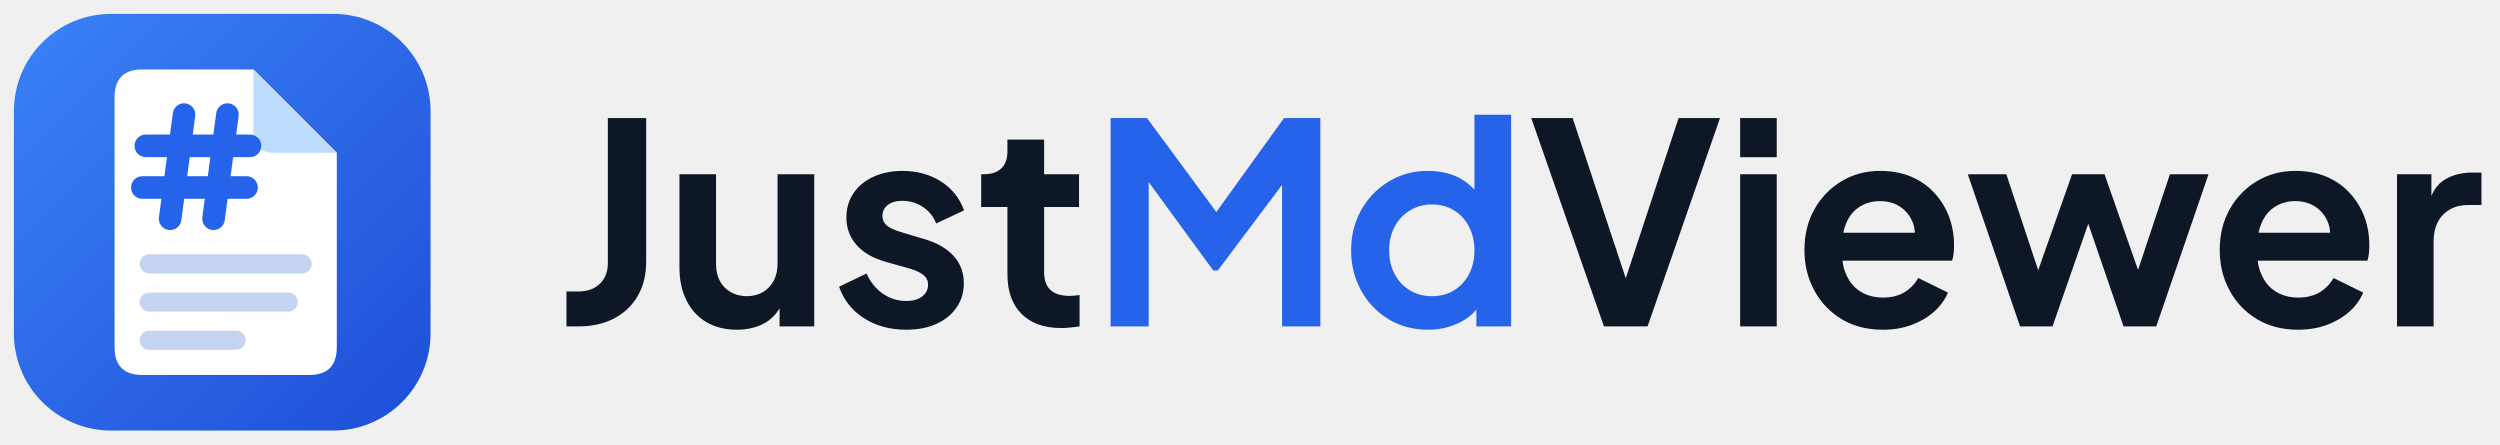
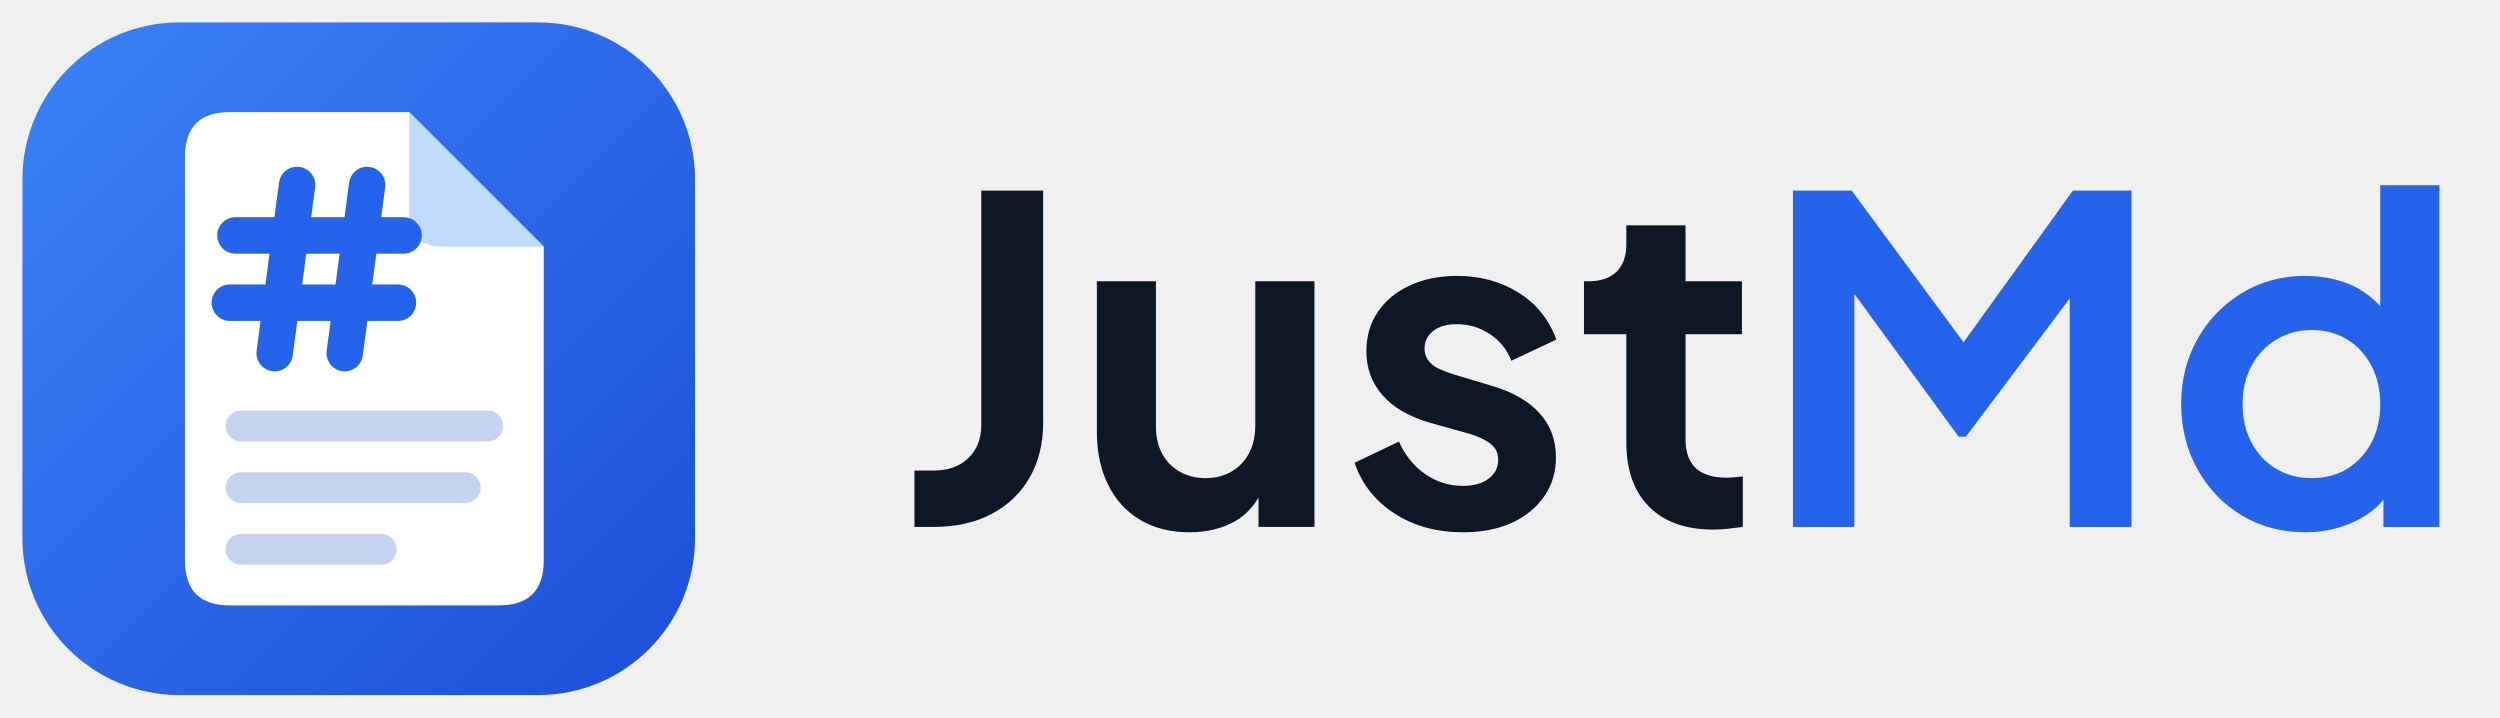
- <svg xmlns="http://www.w3.org/2000/svg" viewBox="0 0 360 64" width="720" height="128" role="img" aria-label="JustMdViewer">
+ <svg xmlns="http://www.w3.org/2000/svg" viewBox="0 0 223 64" width="446" height="128" role="img" aria-label="JustMd">
  <svg x="0" y="0" width="64" height="64" viewBox="0 0 256 256">
    <defs>
      <linearGradient id="wm-light-tile" x1="0" y1="0" x2="1" y2="1">
        <stop offset="0" stop-color="#3B82F6" />
        <stop offset="1" stop-color="#1D4ED8" />
      </linearGradient>
    </defs>
    <rect x="8" y="8" width="240" height="240" rx="56" fill="url(#wm-light-tile)" />
    <path d="M82 40H146L194 88V200Q194 216 178 216H82Q66 216 66 200V56Q66 40 82 40Z" fill="#FFFFFF" />
    <path d="M146 40V76Q146 88 158 88H194Z" fill="#BFDBFE" />
    <g stroke="#2563EB" stroke-width="13" stroke-linecap="round" fill="none">
      <path d="M106 66L98 126M131 66L123 126" />
      <path d="M84 84H144M82 108H142" />
    </g>
    <g stroke="#C3D3F0" stroke-width="11" stroke-linecap="round" fill="none">
      <path d="M86 152H174M86 174H166M86 196H136" />
    </g>
  </svg>
-   <path fill="#0E1726" d="M83.30 47L81.57 47L81.57 41.97L83.30 41.97Q85.23 41.97 86.38 40.86Q87.53 39.75 87.53 37.90L87.53 37.90L87.53 17.00L93.05 17.00L93.05 37.70Q93.05 40.48 91.86 42.57Q90.67 44.66 88.48 45.83Q86.28 47 83.30 47L83.30 47ZM106.09 47.48L106.09 47.48Q103.56 47.48 101.68 46.36Q99.81 45.23 98.83 43.21Q97.84 41.20 97.84 38.50L97.84 38.50L97.84 25.09L103.11 25.09L103.11 38.06Q103.11 39.43 103.66 40.46Q104.20 41.48 105.23 42.07Q106.26 42.65 107.54 42.65Q108.83 42.65 109.84 42.07Q110.85 41.48 111.41 40.44Q111.97 39.39 111.97 37.94L111.97 37.94L111.97 25.09L117.25 25.09L117.25 47L112.26 47L112.26 44.38Q111.49 45.71 110.20 46.48L110.20 46.48Q108.43 47.48 106.09 47.48ZM130.50 47.48L130.50 47.48Q126.99 47.48 124.40 45.81Q121.80 44.14 120.83 41.28L120.83 41.28L124.78 39.39Q125.62 41.24 127.13 42.29Q128.64 43.34 130.50 43.34L130.50 43.34Q131.95 43.34 132.79 42.69Q133.64 42.05 133.64 41L133.64 41Q133.64 40.36 133.30 39.93Q132.95 39.51 132.37 39.21Q131.79 38.91 131.10 38.70L131.10 38.70L127.52 37.70Q124.74 36.89 123.31 35.24Q121.88 33.59 121.88 31.34L121.88 31.34Q121.88 29.32 122.91 27.81Q123.93 26.30 125.77 25.46Q127.60 24.61 129.97 24.61L129.97 24.61Q133.07 24.61 135.45 26.10Q137.83 27.59 138.83 30.29L138.83 30.29L134.81 32.18Q134.24 30.69 132.91 29.81Q131.58 28.92 129.93 28.92L129.93 28.92Q128.60 28.92 127.84 29.52Q127.07 30.13 127.07 31.09L127.07 31.09Q127.07 31.70 127.40 32.14Q127.72 32.58 128.30 32.87Q128.89 33.15 129.65 33.39L129.65 33.39L133.15 34.44Q135.85 35.24 137.32 36.85Q138.79 38.46 138.79 40.80L138.79 40.80Q138.79 42.77 137.74 44.28Q136.70 45.79 134.85 46.64Q132.99 47.48 130.50 47.48ZM152.85 47.24L152.85 47.24Q149.14 47.24 147.11 45.21Q145.07 43.17 145.07 39.47L145.07 39.47L145.07 29.81L141.29 29.81L141.29 25.09L141.69 25.09Q143.30 25.09 144.19 24.25Q145.07 23.40 145.07 21.79L145.07 21.79L145.07 20.10L150.35 20.10L150.35 25.09L155.38 25.09L155.38 29.81L150.35 29.81L150.35 39.19Q150.35 40.28 150.73 41.04Q151.11 41.81 151.94 42.21Q152.77 42.61 154.05 42.61L154.05 42.61Q154.34 42.61 154.72 42.57Q155.10 42.53 155.46 42.49L155.46 42.49L155.46 47Q154.90 47.08 154.17 47.16Q153.45 47.24 152.85 47.24ZM237.25 47L230.97 47L220.50 17.00L226.46 17.00L234.11 40.07L241.72 17.00L247.68 17.00L237.25 47ZM255.85 47L250.58 47L250.58 25.09L255.85 25.09L255.85 47ZM255.85 22.64L250.58 22.64L250.58 17.00L255.85 17.00L255.85 22.64ZM271.11 47.48L271.11 47.48Q267.73 47.48 265.19 45.95Q262.66 44.42 261.25 41.81Q259.84 39.19 259.84 36.01L259.84 36.01Q259.84 32.70 261.27 30.15Q262.70 27.59 265.17 26.10Q267.65 24.61 270.71 24.61L270.71 24.61Q273.29 24.61 275.24 25.46Q277.19 26.30 278.56 27.79Q279.93 29.28 280.66 31.19Q281.38 33.11 281.38 35.32L281.38 35.32Q281.38 35.89 281.32 36.49Q281.26 37.09 281.10 37.54L281.10 37.54L265.32 37.54Q265.44 38.66 265.88 39.59L265.88 39.59Q266.56 41.16 267.95 42.01Q269.34 42.85 271.15 42.85Q272.97 42.85 274.23 42.09Q275.50 41.32 276.23 40.03L276.23 40.03L280.50 42.13Q279.85 43.70 278.48 44.91Q277.11 46.11 275.24 46.80Q273.37 47.48 271.11 47.48ZM265.44 33.51L265.44 33.51L275.74 33.51Q275.70 32.74 275.46 32.10L275.46 32.10Q274.90 30.65 273.67 29.81Q272.44 28.96 270.71 28.96L270.71 28.96Q269.06 28.96 267.77 29.79Q266.48 30.61 265.84 32.18L265.84 32.18Q265.56 32.83 265.44 33.51ZM295.56 47L290.89 47L283.36 25.09L288.91 25.09L293.50 38.91L298.38 25.09L303.05 25.09L307.88 38.87L312.47 25.09L318.03 25.09L310.50 47L305.79 47L300.71 32.22L295.56 47ZM330.91 47.48L330.91 47.48Q327.53 47.48 324.99 45.95Q322.46 44.42 321.05 41.81Q319.64 39.19 319.64 36.01L319.64 36.01Q319.64 32.70 321.07 30.15Q322.50 27.59 324.97 26.10Q327.45 24.61 330.51 24.61L330.51 24.61Q333.09 24.61 335.04 25.46Q336.99 26.30 338.36 27.79Q339.73 29.28 340.46 31.19Q341.18 33.11 341.18 35.32L341.18 35.32Q341.18 35.89 341.12 36.49Q341.06 37.09 340.90 37.54L340.90 37.54L325.11 37.54Q325.23 38.66 325.68 39.59L325.68 39.59Q326.36 41.16 327.75 42.01Q329.14 42.85 330.95 42.85Q332.77 42.85 334.03 42.09Q335.30 41.32 336.03 40.03L336.03 40.03L340.30 42.13Q339.65 43.70 338.28 44.91Q336.91 46.11 335.04 46.80Q333.17 47.48 330.91 47.48ZM325.23 33.51L325.23 33.51L335.54 33.51Q335.50 32.74 335.26 32.10L335.26 32.10Q334.70 30.65 333.47 29.81Q332.24 28.96 330.51 28.96L330.51 28.96Q328.86 28.96 327.57 29.79Q326.28 30.61 325.64 32.18L325.64 32.18Q325.36 32.83 325.23 33.51ZM350.44 47L345.17 47L345.17 25.09L350.12 25.09L350.12 28.19Q350.85 26.54 352.13 25.82L352.13 25.82Q353.74 24.85 356.04 24.85L356.04 24.85L357.33 24.85L357.33 29.52L355.44 29.52Q353.18 29.52 351.81 30.91Q350.44 32.30 350.44 34.80L350.44 34.80L350.44 47Z" />
+   <path fill="#0E1726" d="M83.30 47L81.57 47L81.57 41.97L83.30 41.97Q85.23 41.97 86.38 40.86Q87.53 39.75 87.53 37.90L87.53 37.90L87.53 17.00L93.05 17.00L93.05 37.70Q93.05 40.48 91.86 42.57Q90.67 44.66 88.48 45.83Q86.28 47 83.30 47L83.30 47ZM106.09 47.48L106.09 47.48Q103.56 47.48 101.68 46.36Q99.81 45.23 98.83 43.21Q97.84 41.20 97.84 38.50L97.84 38.50L97.84 25.09L103.11 25.09L103.11 38.06Q103.11 39.43 103.66 40.46Q104.20 41.48 105.23 42.07Q106.26 42.65 107.54 42.65Q108.83 42.65 109.84 42.07Q110.85 41.48 111.41 40.44Q111.97 39.39 111.97 37.94L111.97 37.94L111.97 25.09L117.25 25.09L117.25 47L112.26 47L112.26 44.38Q111.49 45.71 110.20 46.48L110.20 46.48Q108.43 47.48 106.09 47.48ZM130.50 47.48L130.50 47.48Q126.99 47.48 124.40 45.81Q121.80 44.14 120.83 41.28L120.83 41.28L124.78 39.39Q125.62 41.24 127.13 42.29Q128.64 43.34 130.50 43.34L130.50 43.34Q131.95 43.34 132.79 42.69Q133.64 42.05 133.64 41L133.64 41Q133.64 40.36 133.30 39.93Q132.95 39.51 132.37 39.21Q131.79 38.91 131.10 38.70L131.10 38.70L127.52 37.70Q124.74 36.89 123.31 35.24Q121.88 33.59 121.88 31.34L121.88 31.34Q121.88 29.32 122.91 27.81Q123.93 26.30 125.77 25.46Q127.60 24.61 129.97 24.61L129.97 24.61Q133.07 24.61 135.45 26.10Q137.83 27.59 138.83 30.29L138.83 30.29L134.81 32.18Q134.24 30.69 132.91 29.81Q131.58 28.92 129.93 28.92L129.93 28.92Q128.60 28.92 127.84 29.52Q127.07 30.13 127.07 31.09L127.07 31.09Q127.07 31.70 127.40 32.14Q127.72 32.58 128.30 32.87Q128.89 33.15 129.65 33.39L129.65 33.39L133.15 34.44Q135.85 35.24 137.32 36.85Q138.79 38.46 138.79 40.80L138.79 40.80Q138.79 42.77 137.74 44.28Q136.70 45.79 134.85 46.64Q132.99 47.48 130.50 47.48ZM152.85 47.24L152.85 47.24Q149.14 47.24 147.11 45.21Q145.07 43.17 145.07 39.47L145.07 39.47L145.07 29.81L141.29 29.81L141.29 25.09L141.69 25.09Q143.30 25.09 144.19 24.25Q145.07 23.40 145.07 21.79L145.07 21.79L145.07 20.10L150.35 20.10L150.35 25.09L155.38 25.09L155.38 29.81L150.35 29.81L150.35 39.19Q150.35 40.28 150.73 41.04Q151.11 41.81 151.94 42.21Q152.77 42.61 154.05 42.61L154.05 42.61Q154.34 42.61 154.72 42.57Q155.10 42.53 155.46 42.49L155.46 42.49L155.46 47Q154.90 47.08 154.17 47.16Q153.45 47.24 152.85 47.24Z" />
  <path fill="#2563EB" d="M165.41 47L159.93 47L159.93 17.00L165.17 17.00L175.15 30.53L184.90 17.00L190.13 17.00L190.13 47L184.62 47L184.62 26.62L175.36 38.95L174.71 38.95L165.41 26.22L165.41 47ZM205.64 47.48L205.64 47.48Q202.46 47.48 199.96 45.97Q197.46 44.46 196.01 41.85Q194.56 39.23 194.56 36.05L194.56 36.05Q194.56 32.83 196.01 30.25Q197.46 27.67 199.98 26.14Q202.50 24.61 205.60 24.61L205.60 24.61Q208.09 24.61 210.07 25.58L210.07 25.58Q211.36 26.26 212.32 27.31L212.32 27.31L212.32 16.52L217.60 16.52L217.60 47L212.60 47L212.60 44.58Q211.60 45.79 210.03 46.52L210.03 46.52Q208.01 47.48 205.64 47.48ZM206.20 42.65L206.20 42.65Q208.01 42.65 209.38 41.81Q210.75 40.96 211.54 39.47Q212.32 37.98 212.32 36.05L212.32 36.05Q212.32 34.15 211.54 32.64Q210.75 31.13 209.38 30.29Q208.01 29.44 206.20 29.44L206.20 29.44Q204.43 29.44 203.02 30.31Q201.61 31.17 200.83 32.64Q200.04 34.11 200.04 36.05Q200.04 37.98 200.83 39.47Q201.61 40.96 203.02 41.81Q204.43 42.65 206.20 42.65Z" />
</svg>
